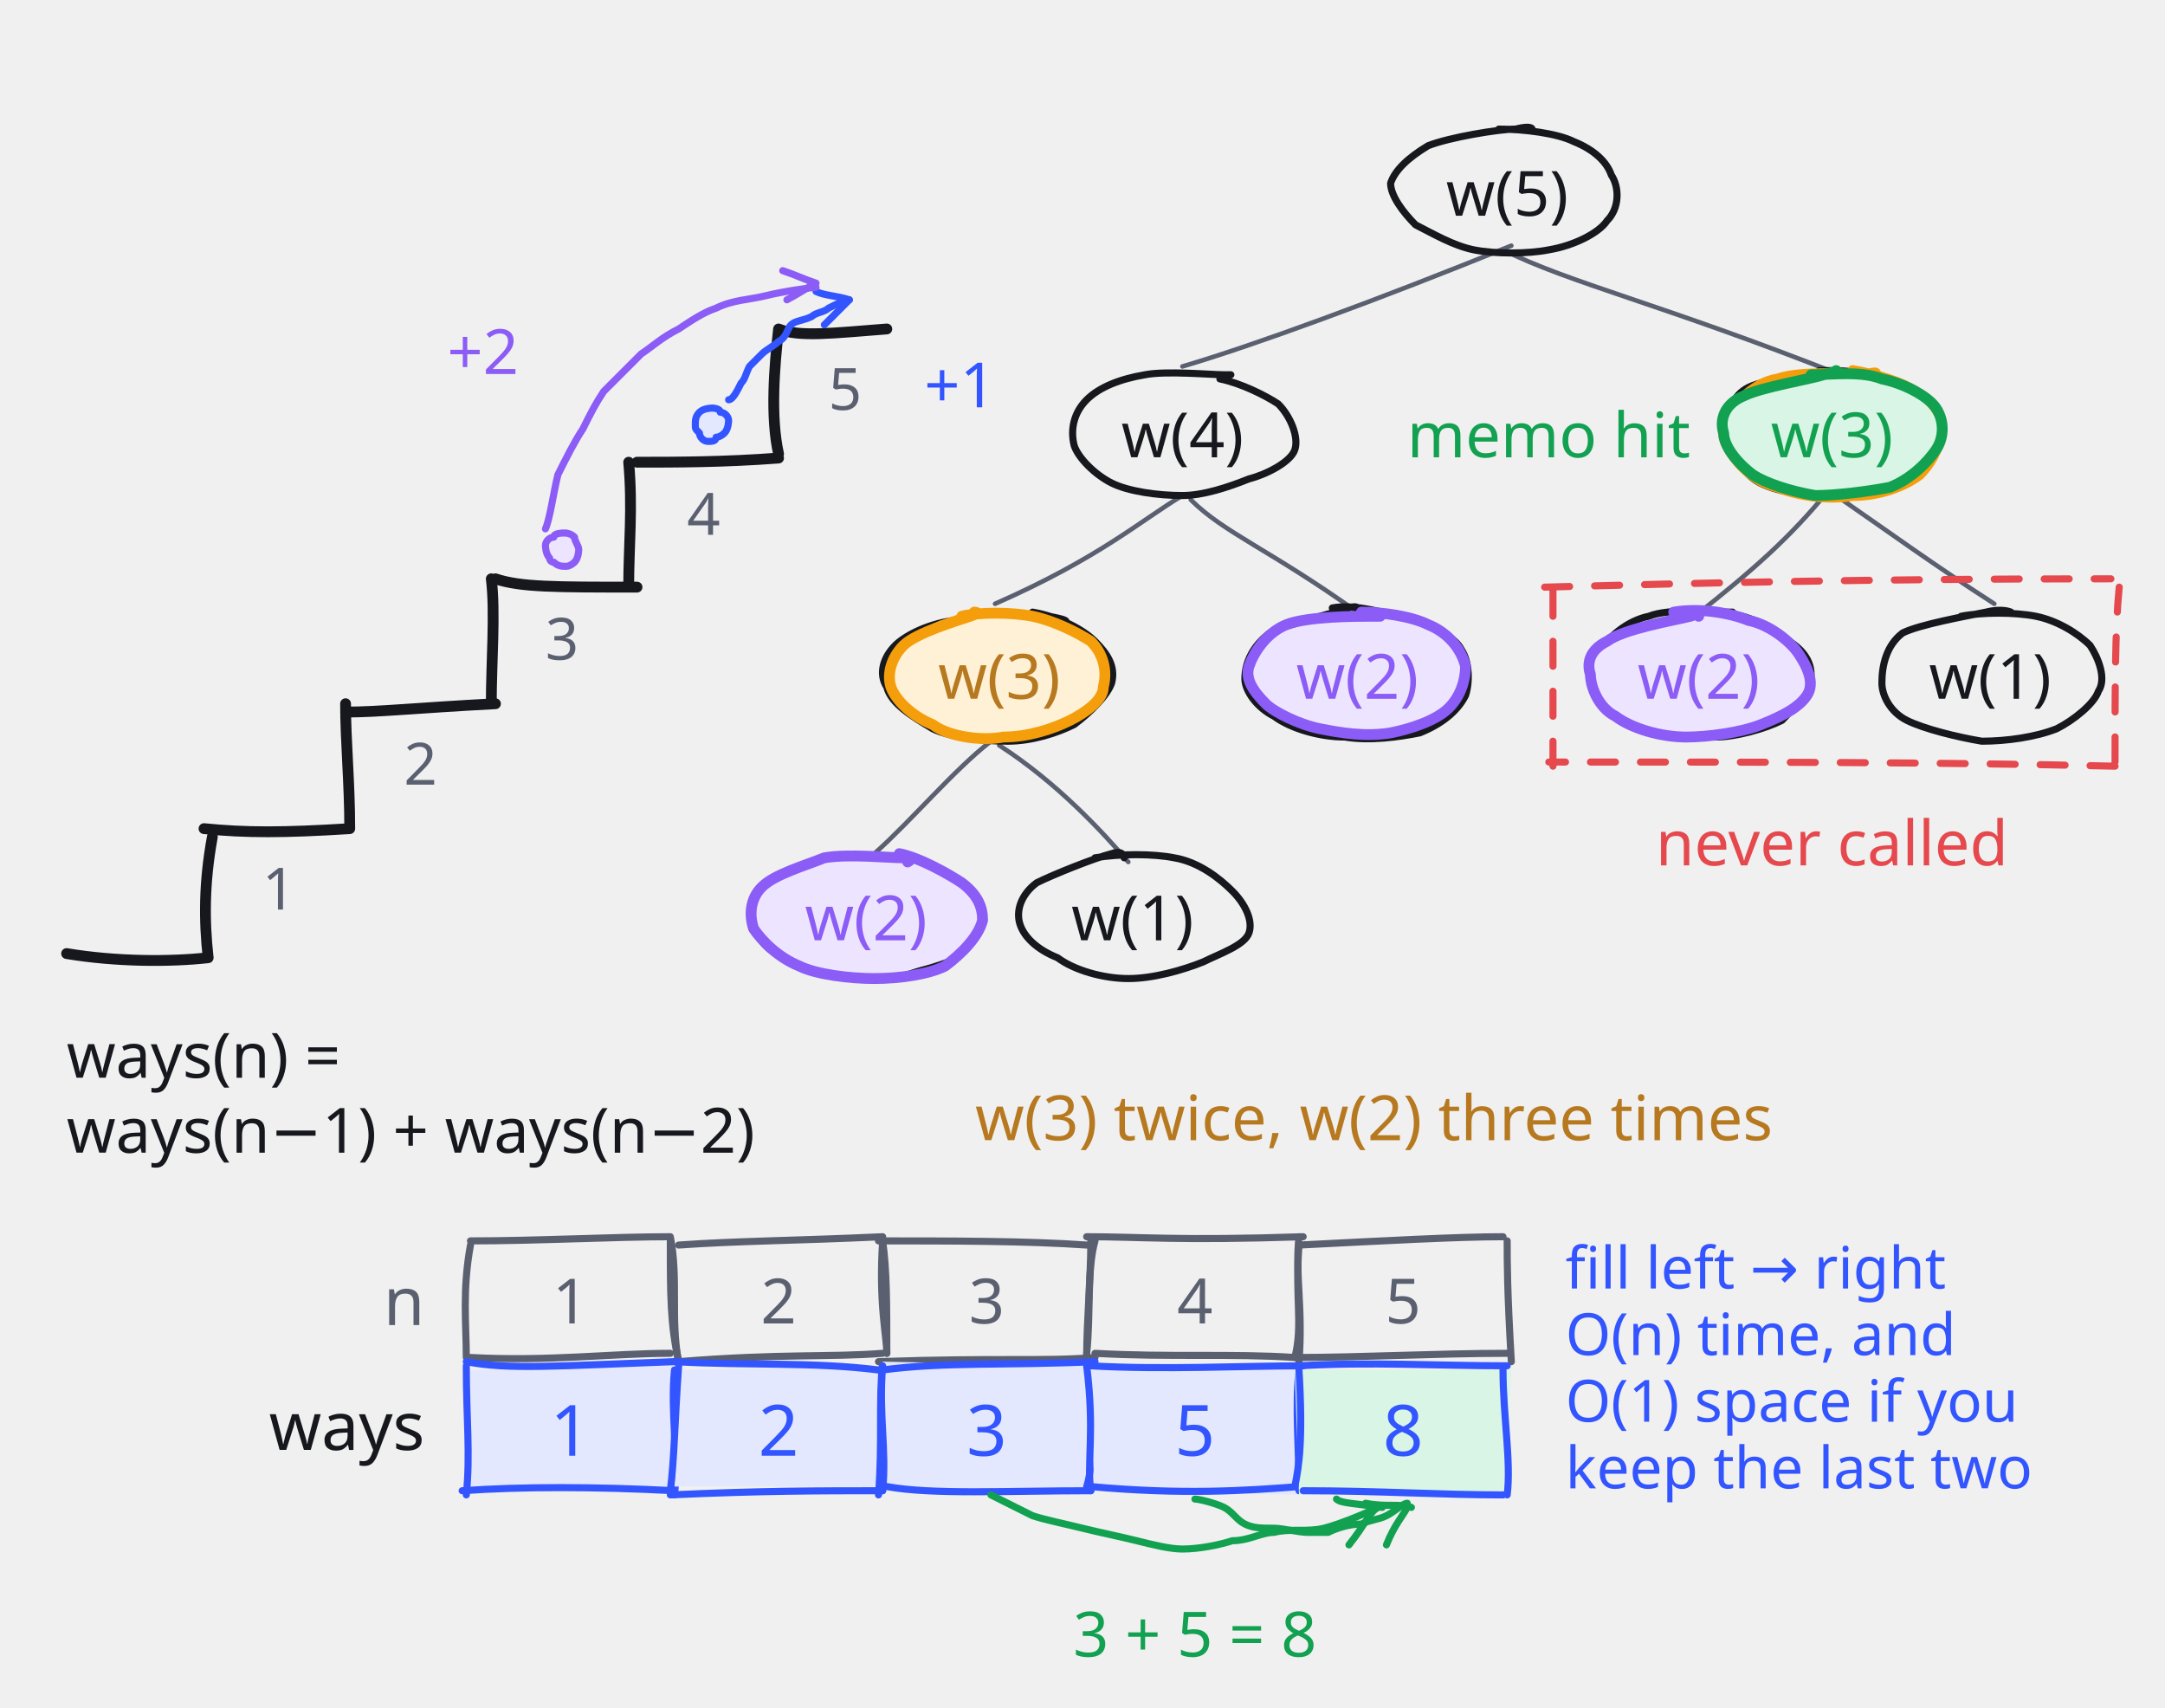
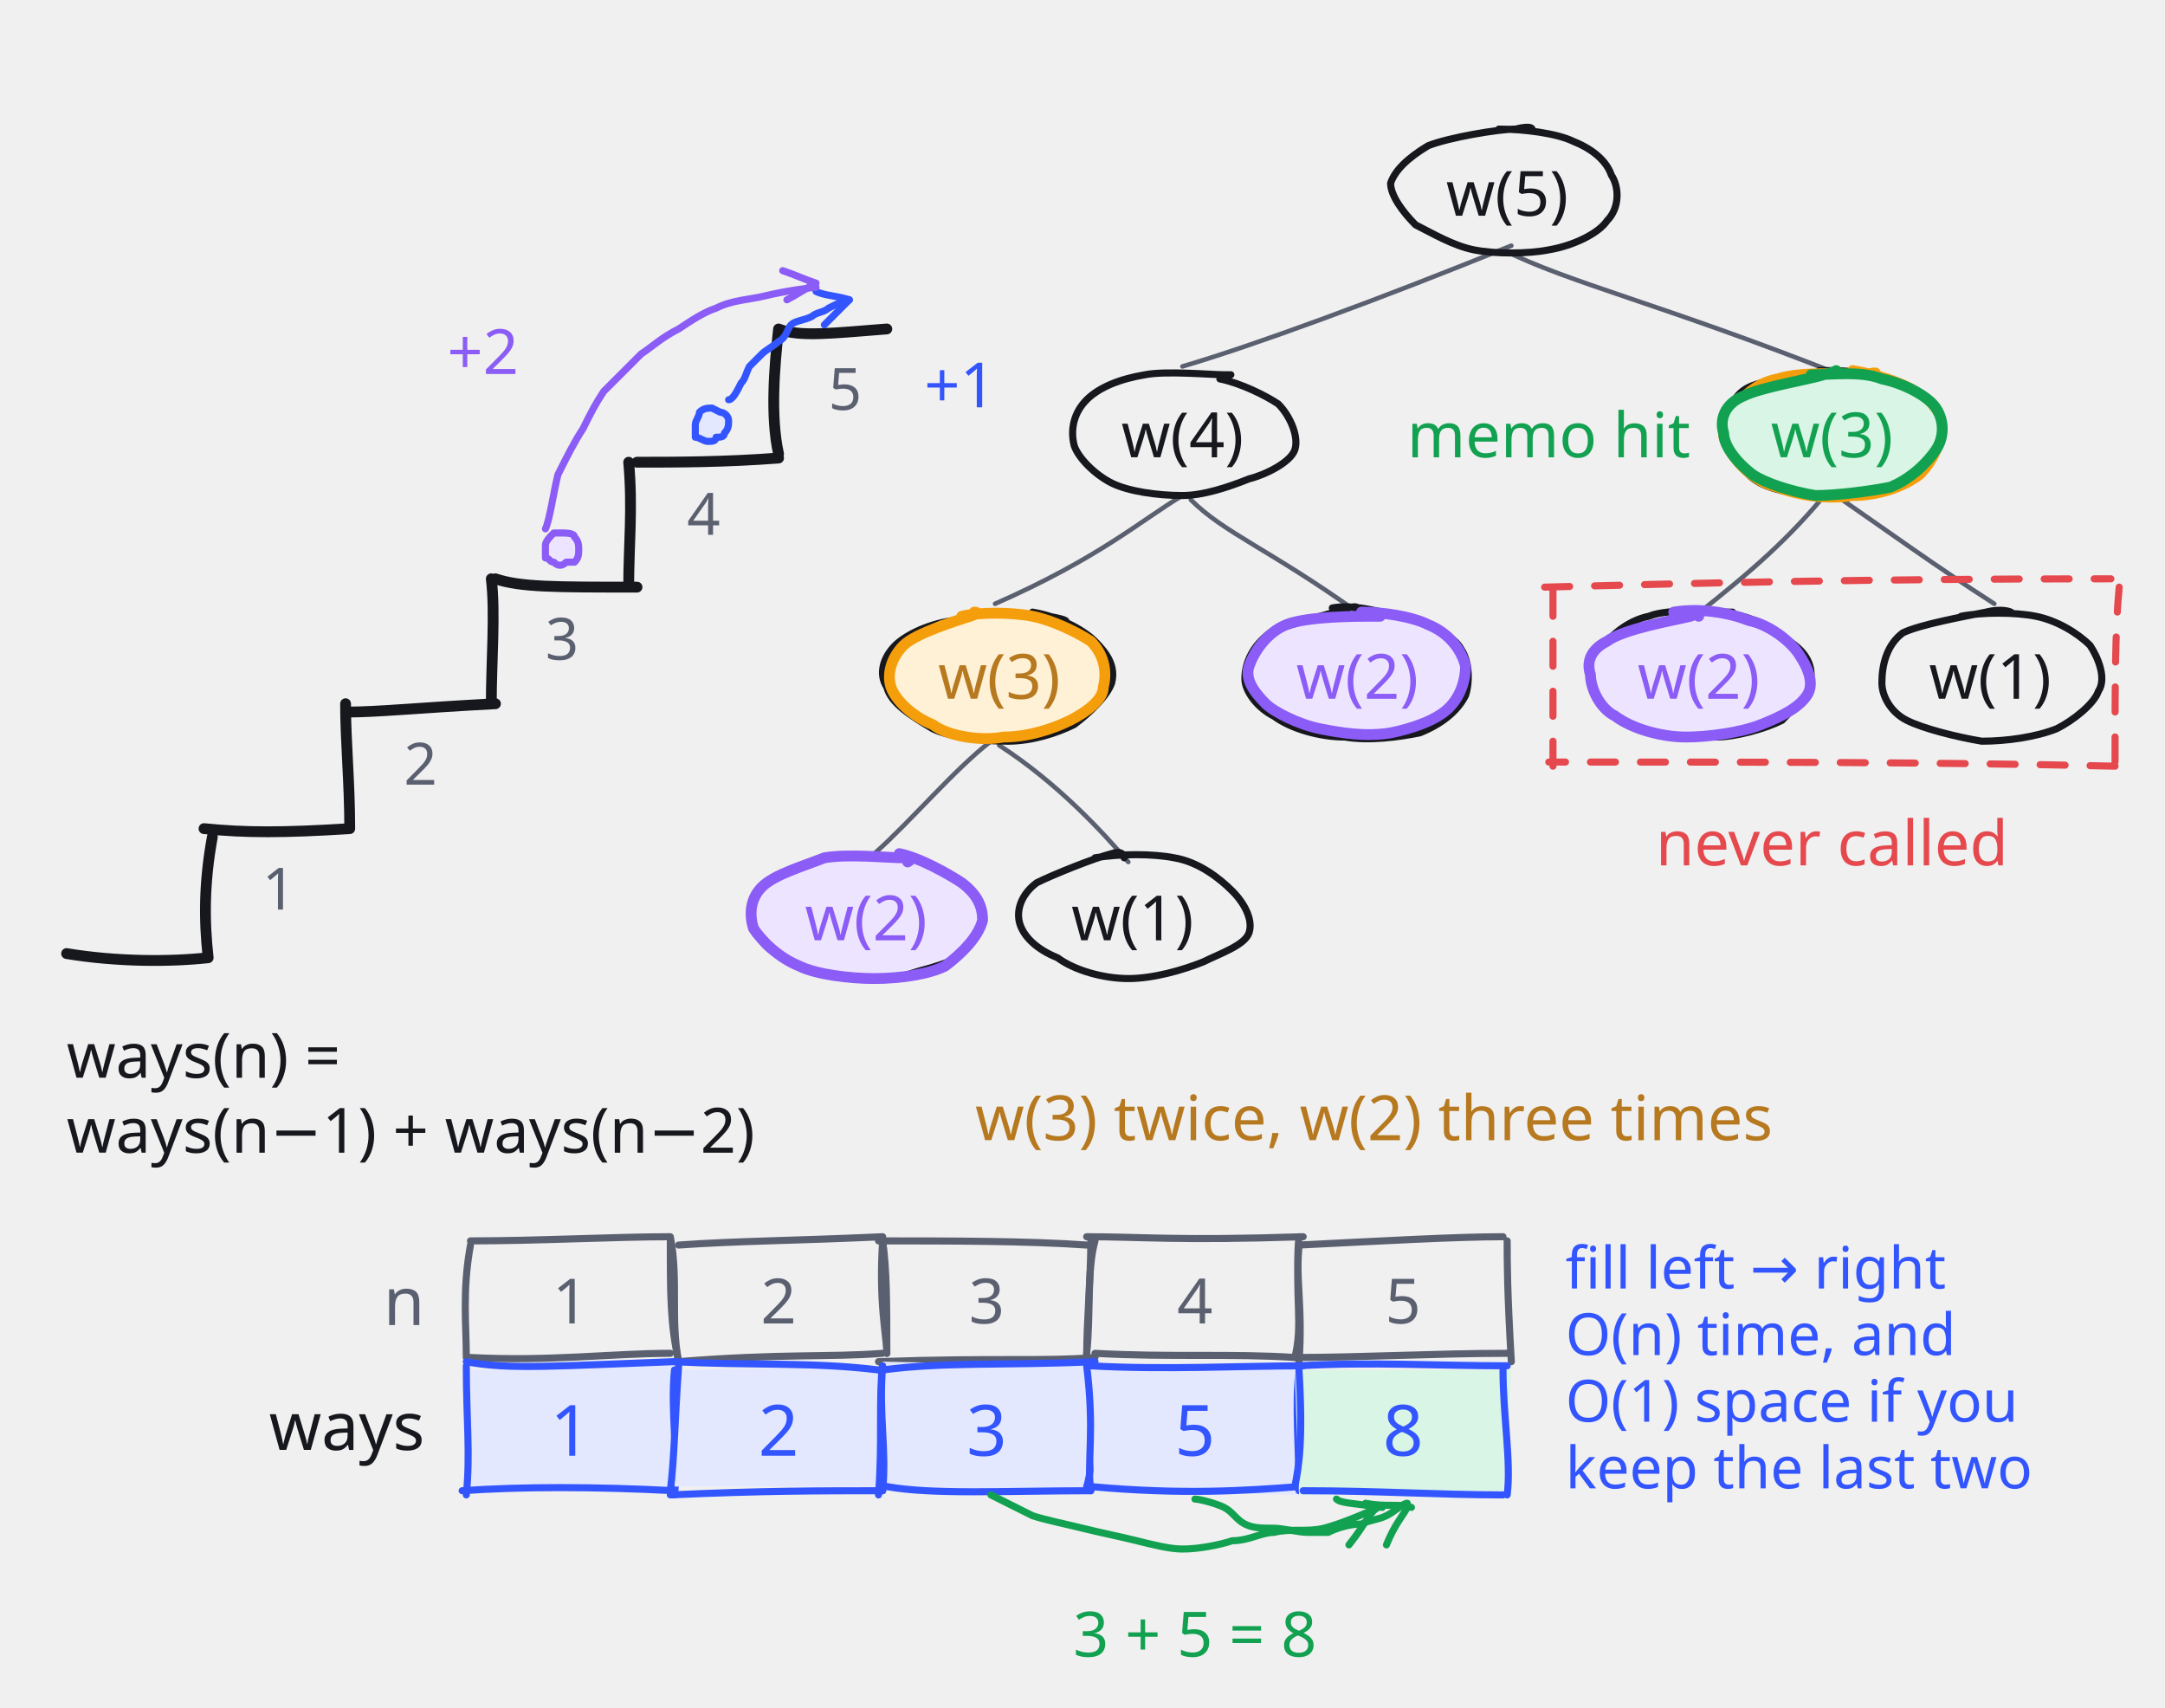
<svg xmlns="http://www.w3.org/2000/svg" viewBox="0 0 520 410" class="dg" data-diagram="dp-stairs">
  <style>
.dg path{fill:none;stroke-linecap:round;stroke-linejoin:round;stroke-width:1.7}
.dg .w-thick{stroke-width:2.6}.dg .w-thin{stroke-width:1.1}
.dg text{font-family:'Segoe Print','Bradley Hand','Comic Sans MS',system-ui,sans-serif;stroke:none}.dg .t-mono{font-family:'JetBrains Mono',monospace}
.s-ink{stroke:#16181D}.s-muted{stroke:#5B6070}.s-red{stroke:#E5484D}.s-blue{stroke:#3355FF}.s-green{stroke:#12A150}.s-orange{stroke:#F59E0B}.s-violet{stroke:#8B5CF6}.s-paper{stroke:#fff}.s-hl{stroke:#FFE45C}
.f-ink{fill:#16181D!important}.f-muted{fill:#E9E3D9!important}.f-red{fill:#FDE2E2!important}.f-blue{fill:#E3E8FF!important}.f-green{fill:#D8F5E5!important}.f-orange{fill:#FFF1D6!important}.f-violet{fill:#EDE5FF!important}.f-paper{fill:#fff!important}.f-hl{fill:#FFE45C!important}
.h-red{stroke:#E5484D}.h-blue{stroke:#3355FF}.h-green{stroke:#12A150}.h-orange{stroke:#F59E0B}.h-violet{stroke:#8B5CF6}.h-hl{stroke:#FFE45C}.h-ink{stroke:#16181D}.h-muted{stroke:#9AA0AE}
.t-ink{fill:#16181D}.t-muted{fill:#5B6070}.t-red{fill:#E5484D}.t-blue{fill:#3355FF}.t-green{fill:#12A150}.t-orange{fill:#B7791F}.t-violet{fill:#8B5CF6}.t-paper{fill:#fff}
</style>
  <g>
    <path d="M16 229 C28 231, 41 231, 50 230 M50 230 C49 221, 49 212, 51 201 M49 199 C59 200, 68 200, 84 199 M84 199 C84 188, 83 178, 83 169 M83 171 C91 171, 100 170, 119 169 M118 169 C118 159, 119 147, 118 139 M119 139 C125 141, 133 141, 153 141 M151 141 C151 131, 152 122, 151 111 M153 111 C162 111, 174 111, 187 110 M187 109 C185 100, 186 88, 187 79 M187 79 C192 81, 200 80, 213 79" class="s-ink w-thick" />
    <text x="67" y="213" font-size="14" text-anchor="middle" dominant-baseline="central" class="t t-muted">1</text>
    <text x="101" y="183" font-size="14" text-anchor="middle" dominant-baseline="central" class="t t-muted">2</text>
    <text x="135" y="153" font-size="14" text-anchor="middle" dominant-baseline="central" class="t t-muted">3</text>
    <text x="169" y="123" font-size="14" text-anchor="middle" dominant-baseline="central" class="t t-muted">4</text>
    <text x="203" y="93" font-size="14" text-anchor="middle" dominant-baseline="central" class="t t-muted">5</text>
  </g>
  <g>
-     <path d="M135 128 C136 128, 137 128, 138 129 C138 129, 139 130, 139 131 C139 132, 139 133, 139 134 C138 134, 137 135, 137 136 C136 136, 135 136, 134 136 C133 136, 132 135, 132 134 C131 133, 131 132, 131 131 C131 130, 132 129, 132 129 C133 128, 135 128, 135 128 C136 128, 136 128, 136 128" class="f-violet" />
-     <path d="M135 128 C136 128, 137 128, 138 129 C138 130, 139 131, 139 132 C139 132, 139 134, 138 135 C138 135, 137 136, 136 136 C135 136, 134 136, 133 135 C132 135, 132 134, 132 134 C131 133, 131 131, 131 131 C131 130, 132 129, 133 129 C133 128, 135 128, 136 128 C136 128, 136 128, 136 128" class="s-violet" />
-     <path d="M171 98 C171 98, 173 99, 173 99 C174 100, 175 101, 175 101 C175 102, 175 103, 174 103 C174 104, 173 105, 172 106 C172 106, 171 106, 170 106 C169 106, 168 105, 168 104 C167 104, 167 102, 167 102 C167 101, 168 100, 168 99 C169 99, 170 98, 171 98 C171 98, 171 98, 171 98" class="f-blue" />
-     <path d="M171 98 C171 98, 173 98, 173 99 C174 99, 175 100, 175 101 C175 101, 175 103, 174 104 C174 104, 173 105, 172 105 C172 106, 171 106, 170 106 C169 106, 168 105, 168 104 C167 103, 167 103, 167 102 C167 101, 167 100, 168 99 C169 98, 171 98, 171 98 C172 98, 171 98, 171 98" class="s-blue" />
+     <path d="M135 128 C136 128, 137 128, 138 129 C138 129, 139 131, 139 132 C139 133, 139 134, 139 134 C138 135, 137 135, 136 136 C135 136, 135 136, 134 136 C133 136, 132 134, 131 134 C131 133, 131 132, 131 132 C131 131, 131 130, 132 129 C133 129, 135 128, 135 128 C136 128, 135 128, 135 128" class="f-violet" />
+     <path d="M135 128 C136 128, 138 128, 138 129 C139 130, 139 131, 139 132 C139 133, 139 134, 138 135 C138 135, 137 135, 136 135 C135 136, 134 136, 133 135 C132 135, 132 134, 131 134 C131 133, 131 132, 131 131 C131 130, 132 129, 133 128 C133 128, 135 128, 135 128 C136 128, 135 128, 135 128" class="s-violet" />
+     <path d="M171 98 C172 98, 173 99, 174 99 C175 100, 175 101, 175 101 C175 102, 174 104, 174 105 C174 105, 173 105, 172 105 C171 106, 170 106, 169 106 C169 106, 168 104, 167 104 C167 103, 167 102, 167 101 C168 100, 168 99, 169 99 C170 98, 171 98, 171 98 C172 98, 171 98, 171 98" class="f-blue" />
+     <path d="M171 98 C171 98, 173 99, 173 99 C174 99, 175 100, 175 101 C175 102, 175 103, 174 104 C174 105, 173 105, 172 105 C172 106, 171 106, 170 106 C169 106, 168 105, 167 105 C167 104, 167 103, 167 102 C167 101, 168 100, 168 99 C169 98, 170 98, 171 98 C171 98, 171 98, 171 98" class="s-blue" />
    <path d="M175 96 C176 96, 177 94, 178 92 C179 91, 179 90, 180 88 C181 87, 182 86, 183 85 C184 84, 186 83, 187 82 C189 81, 189 79, 190 78 C191 77, 193 77, 195 76 C196 75, 198 75, 199 74 C201 73, 203 72, 204 72" class="s-blue" />
    <path d="M196 70 C198 71, 201 71, 204 72 M204 72 C202 74, 201 75, 198 78" class="s-blue" />
    <text x="222" y="92" font-size="15" text-anchor="start" dominant-baseline="central" class="t t-blue t-bold">+1</text>
    <path d="M131 127 C132 125, 133 118, 134 114 C136 110, 138 106, 140 103 C142 99, 143 97, 145 94 C148 91, 151 88, 154 85 C157 83, 159 81, 163 79 C166 77, 169 75, 172 74 C176 72, 180 72, 184 71 C188 70, 195 69, 196 69" class="s-violet" />
    <path d="M188 65 C191 66, 193 67, 196 68 M196 68 C194 69, 191 71, 189 72" class="s-violet" />
    <text x="116" y="84" font-size="15" text-anchor="middle" dominant-baseline="central" class="t t-violet t-bold">+2</text>
  </g>
  <g>
    <text x="16" y="253" font-size="15" text-anchor="start" dominant-baseline="central" class="t t-ink">ways(n) =</text>
    <text x="16" y="271" font-size="15" text-anchor="start" dominant-baseline="central" class="t t-ink">ways(n−1) + ways(n−2)</text>
  </g>
  <g>
    <path d="M363 59 C331 72, 301 83, 284 88" class="s-muted w-thin" />
    <path d="M361 60 C377 68, 399 73, 442 90" class="s-muted w-thin" />
    <path d="M284 119 C274 125, 264 134, 239 145" class="s-muted w-thin" />
    <path d="M286 120 C294 128, 305 132, 326 147" class="s-muted w-thin" />
    <path d="M439 118 C430 129, 421 137, 407 148" class="s-muted w-thin" />
    <path d="M441 119 C454 128, 465 136, 479 145" class="s-muted w-thin" />
    <path d="M238 178 C229 185, 219 197, 210 205" class="s-muted w-thin" />
    <path d="M240 179 C254 188, 265 200, 271 207" class="s-muted w-thin" />
  </g>
  <g>
    <path d="M360 31 C366 31, 374 32, 378 34 C383 36, 386 39, 387 42 C389 45, 389 50, 386 53 C384 56, 378 59, 372 60 C367 61, 359 61, 354 60 C349 59, 344 56, 340 54 C337 51, 334 47, 334 44 C335 41, 338 38, 343 35 C348 33, 360 31, 364 31 C368 30, 368 31, 368 31" class="s-ink" />
    <text x="362" y="46" font-size="15" text-anchor="middle" dominant-baseline="central" class="t t-ink">w(5)</text>
    <path d="M293 91 C298 92, 304 95, 307 97 C310 100, 312 105, 311 108 C310 111, 304 114, 300 115 C295 117, 289 119, 284 119 C278 119, 271 118, 267 116 C263 114, 259 110, 258 107 C257 103, 258 99, 261 96 C264 93, 269 91, 275 90 C280 89, 291 90, 294 90 C297 90, 295 90, 295 90" class="s-ink" />
    <text x="284" y="104" font-size="15" text-anchor="middle" dominant-baseline="central" class="t t-ink">w(4)</text>
    <path d="M437 89 C442 89, 448 89, 453 91 C458 92, 462 96, 464 99 C466 103, 466 106, 464 109 C462 112, 457 116, 452 117 C447 119, 439 119, 434 119 C428 118, 423 117, 420 114 C417 111, 415 106, 415 103 C415 99, 416 95, 420 93 C424 91, 435 90, 439 89 C442 89, 440 89, 440 89" class="s-ink" />
    <text x="440" y="104" font-size="15" text-anchor="middle" dominant-baseline="central" class="t t-ink">w(3)</text>
    <path d="M248 147 C254 148, 260 151, 263 154 C266 157, 268 160, 267 164 C266 167, 262 171, 258 174 C254 176, 248 178, 242 178 C236 178, 228 177, 224 175 C219 172, 214 169, 213 165 C211 162, 212 158, 215 155 C217 153, 222 150, 229 149 C235 147, 247 148, 252 148 C257 149, 256 149, 256 150" class="s-ink" />
    <text x="240" y="162" font-size="15" text-anchor="middle" dominant-baseline="central" class="t t-ink">w(3)</text>
    <path d="M320 146 C325 145, 333 147, 338 149 C343 151, 349 152, 351 156 C353 159, 353 164, 352 167 C350 171, 346 174, 341 176 C336 177, 329 178, 323 177 C317 177, 310 175, 306 172 C302 170, 299 166, 299 163 C299 159, 301 155, 305 152 C309 150, 321 147, 324 146 C327 145, 326 147, 326 147" class="s-ink" />
    <text x="326" y="162" font-size="15" text-anchor="middle" dominant-baseline="central" class="t t-ink">w(2)</text>
    <path d="M412 147 C418 147, 425 150, 428 153 C432 155, 435 158, 435 162 C435 165, 431 170, 428 173 C424 175, 417 177, 412 177 C406 177, 399 176, 394 175 C390 173, 385 170, 384 167 C382 164, 382 160, 384 157 C386 153, 391 149, 396 148 C401 146, 411 147, 414 147 C417 147, 416 147, 416 147" class="s-ink" />
    <text x="408" y="162" font-size="15" text-anchor="middle" dominant-baseline="central" class="t t-ink">w(2)</text>
    <path d="M471 148 C476 147, 484 147, 489 148 C494 149, 499 152, 502 155 C504 158, 506 163, 504 166 C503 169, 498 173, 494 175 C489 177, 482 178, 476 178 C470 177, 462 175, 458 173 C454 171, 452 167, 452 164 C452 160, 453 155, 457 152 C461 150, 472 148, 477 147 C481 146, 483 147, 483 147" class="s-ink" />
    <text x="478" y="162" font-size="15" text-anchor="middle" dominant-baseline="central" class="t t-ink">w(1)</text>
    <path d="M211 206 C217 206, 225 208, 228 210 C232 212, 234 216, 235 219 C235 223, 233 226, 230 229 C226 231, 220 234, 214 235 C208 235, 200 234, 195 232 C190 231, 185 229, 183 226 C181 223, 181 218, 182 215 C184 212, 188 209, 194 208 C199 206, 210 207, 214 206 C218 206, 216 207, 216 207" class="s-ink" />
    <text x="208" y="220" font-size="15" text-anchor="middle" dominant-baseline="central" class="t t-ink">w(2)</text>
    <path d="M263 206 C269 205, 277 205, 282 206 C288 207, 293 211, 296 214 C299 217, 301 221, 300 224 C299 227, 293 229, 289 231 C284 233, 277 235, 271 235 C265 235, 258 233, 254 230 C249 228, 246 225, 245 222 C244 219, 245 215, 249 212 C253 210, 263 206, 267 205 C270 204, 270 206, 270 206" class="s-ink" />
    <text x="272" y="220" font-size="15" text-anchor="middle" dominant-baseline="central" class="t t-ink">w(1)</text>
  </g>
  <g>
    <path d="M438 89 C443 88, 451 89, 456 91 C461 93, 465 96, 466 100 C468 103, 466 108, 464 111 C461 114, 457 117, 452 118 C446 119, 439 119, 433 118 C427 117, 420 115, 417 112 C414 110, 413 105, 414 102 C415 98, 418 94, 422 92 C426 90, 436 90, 439 89 C442 89, 441 89, 441 89" class="f-orange" />
    <path d="M445 89 C451 90, 457 92, 460 94 C464 97, 466 100, 466 103 C466 107, 464 111, 461 114 C457 117, 451 119, 445 119 C439 120, 432 119, 427 117 C422 116, 418 112, 416 109 C414 106, 413 103, 415 100 C417 97, 421 92, 427 91 C433 89, 444 90, 448 90 C452 89, 450 90, 450 90" class="s-orange w-thick" />
    <text x="440" y="104" font-size="15" text-anchor="middle" dominant-baseline="central" class="t t-orange">w(3)</text>
    <path d="M245 147 C250 147, 255 150, 259 152 C263 155, 266 159, 266 162 C267 165, 264 169, 261 172 C257 174, 250 176, 245 177 C239 178, 232 177, 228 175 C223 173, 218 170, 216 167 C214 164, 214 161, 216 158 C217 155, 221 151, 226 149 C231 148, 243 147, 246 147 C250 147, 248 148, 247 148" class="f-orange" />
    <path d="M231 148 C235 147, 243 147, 248 148 C253 149, 259 152, 262 154 C265 157, 266 161, 265 165 C265 168, 261 171, 257 173 C253 175, 247 177, 241 177 C236 178, 228 177, 224 174 C219 172, 215 168, 214 165 C213 162, 214 158, 217 155 C220 152, 230 149, 233 148 C236 147, 234 147, 234 147" class="s-orange w-thick" />
    <text x="240" y="162" font-size="15" text-anchor="middle" dominant-baseline="central" class="t t-orange">w(3)</text>
  </g>
  <g>
    <path d="M324 148 C329 147, 337 148, 342 150 C346 152, 350 156, 351 159 C353 162, 352 165, 350 168 C347 171, 343 174, 337 176 C332 177, 324 176, 319 175 C313 174, 308 172, 305 170 C302 167, 300 163, 300 160 C301 157, 303 154, 307 152 C312 150, 324 148, 328 148 C332 147, 330 147, 330 148" class="f-violet" />
    <path d="M327 147 C332 147, 339 148, 343 150 C348 152, 351 156, 352 160 C352 163, 351 167, 348 170 C345 173, 339 175, 334 176 C328 177, 322 176, 317 175 C312 174, 306 171, 304 169 C301 166, 299 163, 300 160 C301 157, 304 152, 309 150 C314 148, 326 148, 329 148 C333 148, 331 148, 331 148" class="s-violet w-thick" />
    <text x="326" y="162" font-size="15" text-anchor="middle" dominant-baseline="central" class="t t-violet">w(2)</text>
    <path d="M401 149 C406 148, 413 148, 418 149 C423 150, 429 152, 432 155 C434 158, 435 162, 434 165 C432 168, 429 172, 424 174 C420 176, 412 178, 407 177 C401 177, 395 175, 390 172 C386 170, 383 166, 382 163 C381 160, 383 156, 386 154 C390 151, 399 150, 403 148 C406 147, 407 147, 407 147" class="f-violet" />
    <path d="M402 147 C408 146, 415 147, 420 149 C425 150, 430 154, 432 157 C434 160, 436 164, 434 167 C432 170, 428 172, 423 174 C418 176, 410 177, 405 177 C399 177, 392 175, 388 172 C384 170, 382 165, 382 162 C381 159, 382 156, 386 154 C390 151, 402 149, 406 148 C409 147, 408 147, 408 148" class="s-violet w-thick" />
    <text x="408" y="162" font-size="15" text-anchor="middle" dominant-baseline="central" class="t t-violet">w(2)</text>
    <path d="M215 207 C221 207, 228 209, 231 212 C235 214, 236 218, 235 222 C235 225, 232 228, 228 230 C223 232, 215 234, 209 234 C203 234, 196 234, 192 232 C187 230, 182 227, 181 224 C179 220, 180 216, 183 213 C185 211, 191 208, 197 207 C203 206, 213 206, 216 206 C219 206, 217 206, 217 206" class="f-violet" />
    <path d="M216 205 C221 206, 228 210, 231 212 C235 215, 236 218, 236 221 C235 225, 231 229, 227 232 C223 234, 216 235, 210 235 C204 235, 196 234, 192 232 C187 230, 183 226, 181 223 C180 220, 180 216, 183 213 C186 210, 193 208, 198 206 C204 205, 213 206, 217 206 C220 206, 218 207, 218 207" class="s-violet w-thick" />
    <text x="208" y="220" font-size="15" text-anchor="middle" dominant-baseline="central" class="t t-violet">w(2)</text>
  </g>
  <g>
    <text x="330" y="268" font-size="15" text-anchor="middle" dominant-baseline="central" class="t t-orange">w(3) twice, w(2) three times</text>
  </g>
  <g>
    <path d="M371 141 C409 140, 448 139, 507 139 M509 141 C508 151, 508 165, 508 184 M508 184 C466 183, 421 183, 372 183 M373 184 C373 172, 373 162, 373 139" class="s-red" stroke-dasharray="6 6" />
    <text x="440" y="202" font-size="15" text-anchor="middle" dominant-baseline="central" class="t t-red">never called</text>
  </g>
  <g>
    <path d="M434 89 C440 89, 448 89, 453 91 C458 93, 462 96, 464 99 C466 102, 468 105, 466 108 C464 111, 459 115, 454 116 C449 118, 441 120, 435 119 C429 118, 423 115, 420 113 C416 111, 413 108, 413 105 C413 102, 416 97, 420 95 C424 92, 433 91, 437 90 C440 89, 438 89, 439 90" class="f-green" />
    <path d="M435 90 C440 90, 447 89, 452 91 C457 92, 463 95, 465 98 C467 101, 467 105, 465 108 C463 111, 459 115, 454 117 C449 118, 441 119, 436 119 C430 118, 424 116, 421 114 C417 111, 414 107, 414 104 C413 101, 414 97, 419 95 C423 93, 435 91, 438 90 C442 89, 441 89, 441 89" class="s-green w-thick" />
    <text x="440" y="104" font-size="15" text-anchor="middle" dominant-baseline="central" class="t t-green">w(3)</text>
    <text x="406" y="104" font-size="15" text-anchor="end" dominant-baseline="central" class="t t-green t-bold">memo hit</text>
  </g>
  <g>
    <text x="102" y="312" font-size="16" text-anchor="end" dominant-baseline="central" class="t t-muted">n</text>
    <text x="102" y="342" font-size="16" text-anchor="end" dominant-baseline="central" class="t t-ink">ways</text>
    <path d="M113 298 C129 298, 148 297, 161 297 M161 297 C163 307, 161 317, 163 327 M161 325 C147 325, 132 327, 113 326 M112 326 C112 318, 111 310, 113 299" class="s-muted" />
    <text x="137" y="312" font-size="15" text-anchor="middle" dominant-baseline="central" class="t t-muted">1</text>
    <path d="M113 329 L162 328 L163 358 L112 357" class="f-blue" />
    <path d="M112 327 C122 329, 134 328, 162 327 M162 329 C161 339, 163 350, 162 359 M162 358 C143 357, 125 357, 111 358 M112 359 C113 349, 112 341, 112 328" class="s-blue" />
    <text x="137" y="343" font-size="17" text-anchor="middle" dominant-baseline="central" class="t t-blue t-bold">1</text>
    <path d="M163 299 C177 298, 190 298, 212 297 M212 298 C213 305, 213 313, 213 325 M212 325 C199 326, 188 325, 163 327 M163 327 C161 318, 161 311, 161 298" class="s-muted" />
    <text x="187" y="312" font-size="15" text-anchor="middle" dominant-baseline="central" class="t t-muted">2</text>
    <path d="M163 329 L213 328 L212 357 L162 357" class="f-blue" />
    <path d="M162 327 C180 328, 195 327, 211 329 M212 327 C211 337, 212 346, 211 359 M212 358 C197 358, 183 358, 161 359 M161 358 C162 350, 162 342, 163 328" class="s-blue" />
    <text x="187" y="343" font-size="17" text-anchor="middle" dominant-baseline="central" class="t t-blue t-bold">2</text>
    <path d="M211 298 C228 298, 247 298, 261 299 M262 298 C262 307, 261 317, 261 326 M263 326 C250 327, 240 326, 211 327 M213 325 C213 321, 211 313, 212 298" class="s-muted" />
    <text x="237" y="312" font-size="15" text-anchor="middle" dominant-baseline="central" class="t t-muted">3</text>
    <path d="M212 327 L262 328 L262 358 L212 358" class="f-blue" />
    <path d="M212 329 C227 327, 241 328, 263 327 M262 328 C262 339, 263 351, 261 357 M262 358 C242 358, 224 359, 213 357 M212 358 C213 348, 211 340, 212 328" class="s-blue" />
    <text x="237" y="343" font-size="17" text-anchor="middle" dominant-baseline="central" class="t t-blue t-bold">3</text>
    <path d="M261 297 C274 297, 283 298, 313 297 M312 297 C311 306, 313 314, 312 327 M311 326 C296 325, 281 326, 263 325 M261 325 C262 316, 261 305, 263 298" class="s-muted" />
    <text x="287" y="312" font-size="15" text-anchor="middle" dominant-baseline="central" class="t t-muted">4</text>
    <path d="M261 328 L312 328 L313 359 L263 358" class="f-blue" />
    <path d="M262 328 C279 329, 299 328, 313 328 M312 329 C311 338, 312 347, 312 358 M312 357 C299 358, 284 359, 262 357 M262 358 C261 351, 263 344, 261 328" class="s-blue" />
    <text x="287" y="343" font-size="17" text-anchor="middle" dominant-baseline="central" class="t t-blue t-bold">5</text>
    <path d="M312 299 C332 298, 350 297, 361 297 M362 298 C362 303, 362 310, 363 327 M362 325 C345 325, 327 326, 311 326 M311 326 C313 318, 311 312, 312 299" class="s-muted" />
    <text x="337" y="312" font-size="15" text-anchor="middle" dominant-baseline="central" class="t t-muted">5</text>
    <path d="M311 329 L363 329 L361 358 L312 359" class="f-green" />
    <path d="M312 328 C329 327, 345 328, 362 328 M361 329 C361 340, 363 351, 362 359 M361 359 C346 359, 331 358, 313 358 M311 357 C312 352, 313 346, 312 329" class="s-blue" />
    <text x="337" y="343" font-size="17" text-anchor="middle" dominant-baseline="central" class="t t-blue t-bold">8</text>
  </g>
  <g>
    <path d="M238 359 C240 360, 244 362, 248 364 C251 365, 256 366, 260 367 C264 368, 269 369, 273 370 C277 371, 281 372, 284 372 C288 372, 293 371, 296 370 C300 370, 303 368, 306 368 C310 367, 314 368, 318 367 C322 366, 329 363, 331 362" class="s-green" />
    <path d="M321 360 C322 361, 325 361, 332 362 M331 362 C329 363, 328 366, 324 371" class="s-green" />
    <path d="M287 360 C288 360, 292 361, 294 362 C296 363, 297 365, 299 366 C301 367, 303 367, 306 367 C308 367, 312 368, 314 368 C316 368, 317 368, 319 368 C321 367, 324 366, 327 366 C329 365, 331 365, 333 364 C335 363, 337 361, 338 361" class="s-green" />
    <path d="M328 361 C333 362, 336 361, 339 362 M338 362 C337 364, 335 366, 333 371" class="s-green" />
    <text x="287" y="392" font-size="15" text-anchor="middle" dominant-baseline="central" class="t t-green t-bold">3 + 5 = 8</text>
  </g>
  <g>
    <text x="376" y="304" font-size="14" text-anchor="start" dominant-baseline="central" class="t t-blue">fill left → right</text>
    <text x="376" y="320" font-size="14" text-anchor="start" dominant-baseline="central" class="t t-blue">O(n) time, and</text>
    <text x="376" y="336" font-size="14" text-anchor="start" dominant-baseline="central" class="t t-blue">O(1) space if you</text>
    <text x="376" y="352" font-size="14" text-anchor="start" dominant-baseline="central" class="t t-blue">keep the last two</text>
  </g>
</svg>
